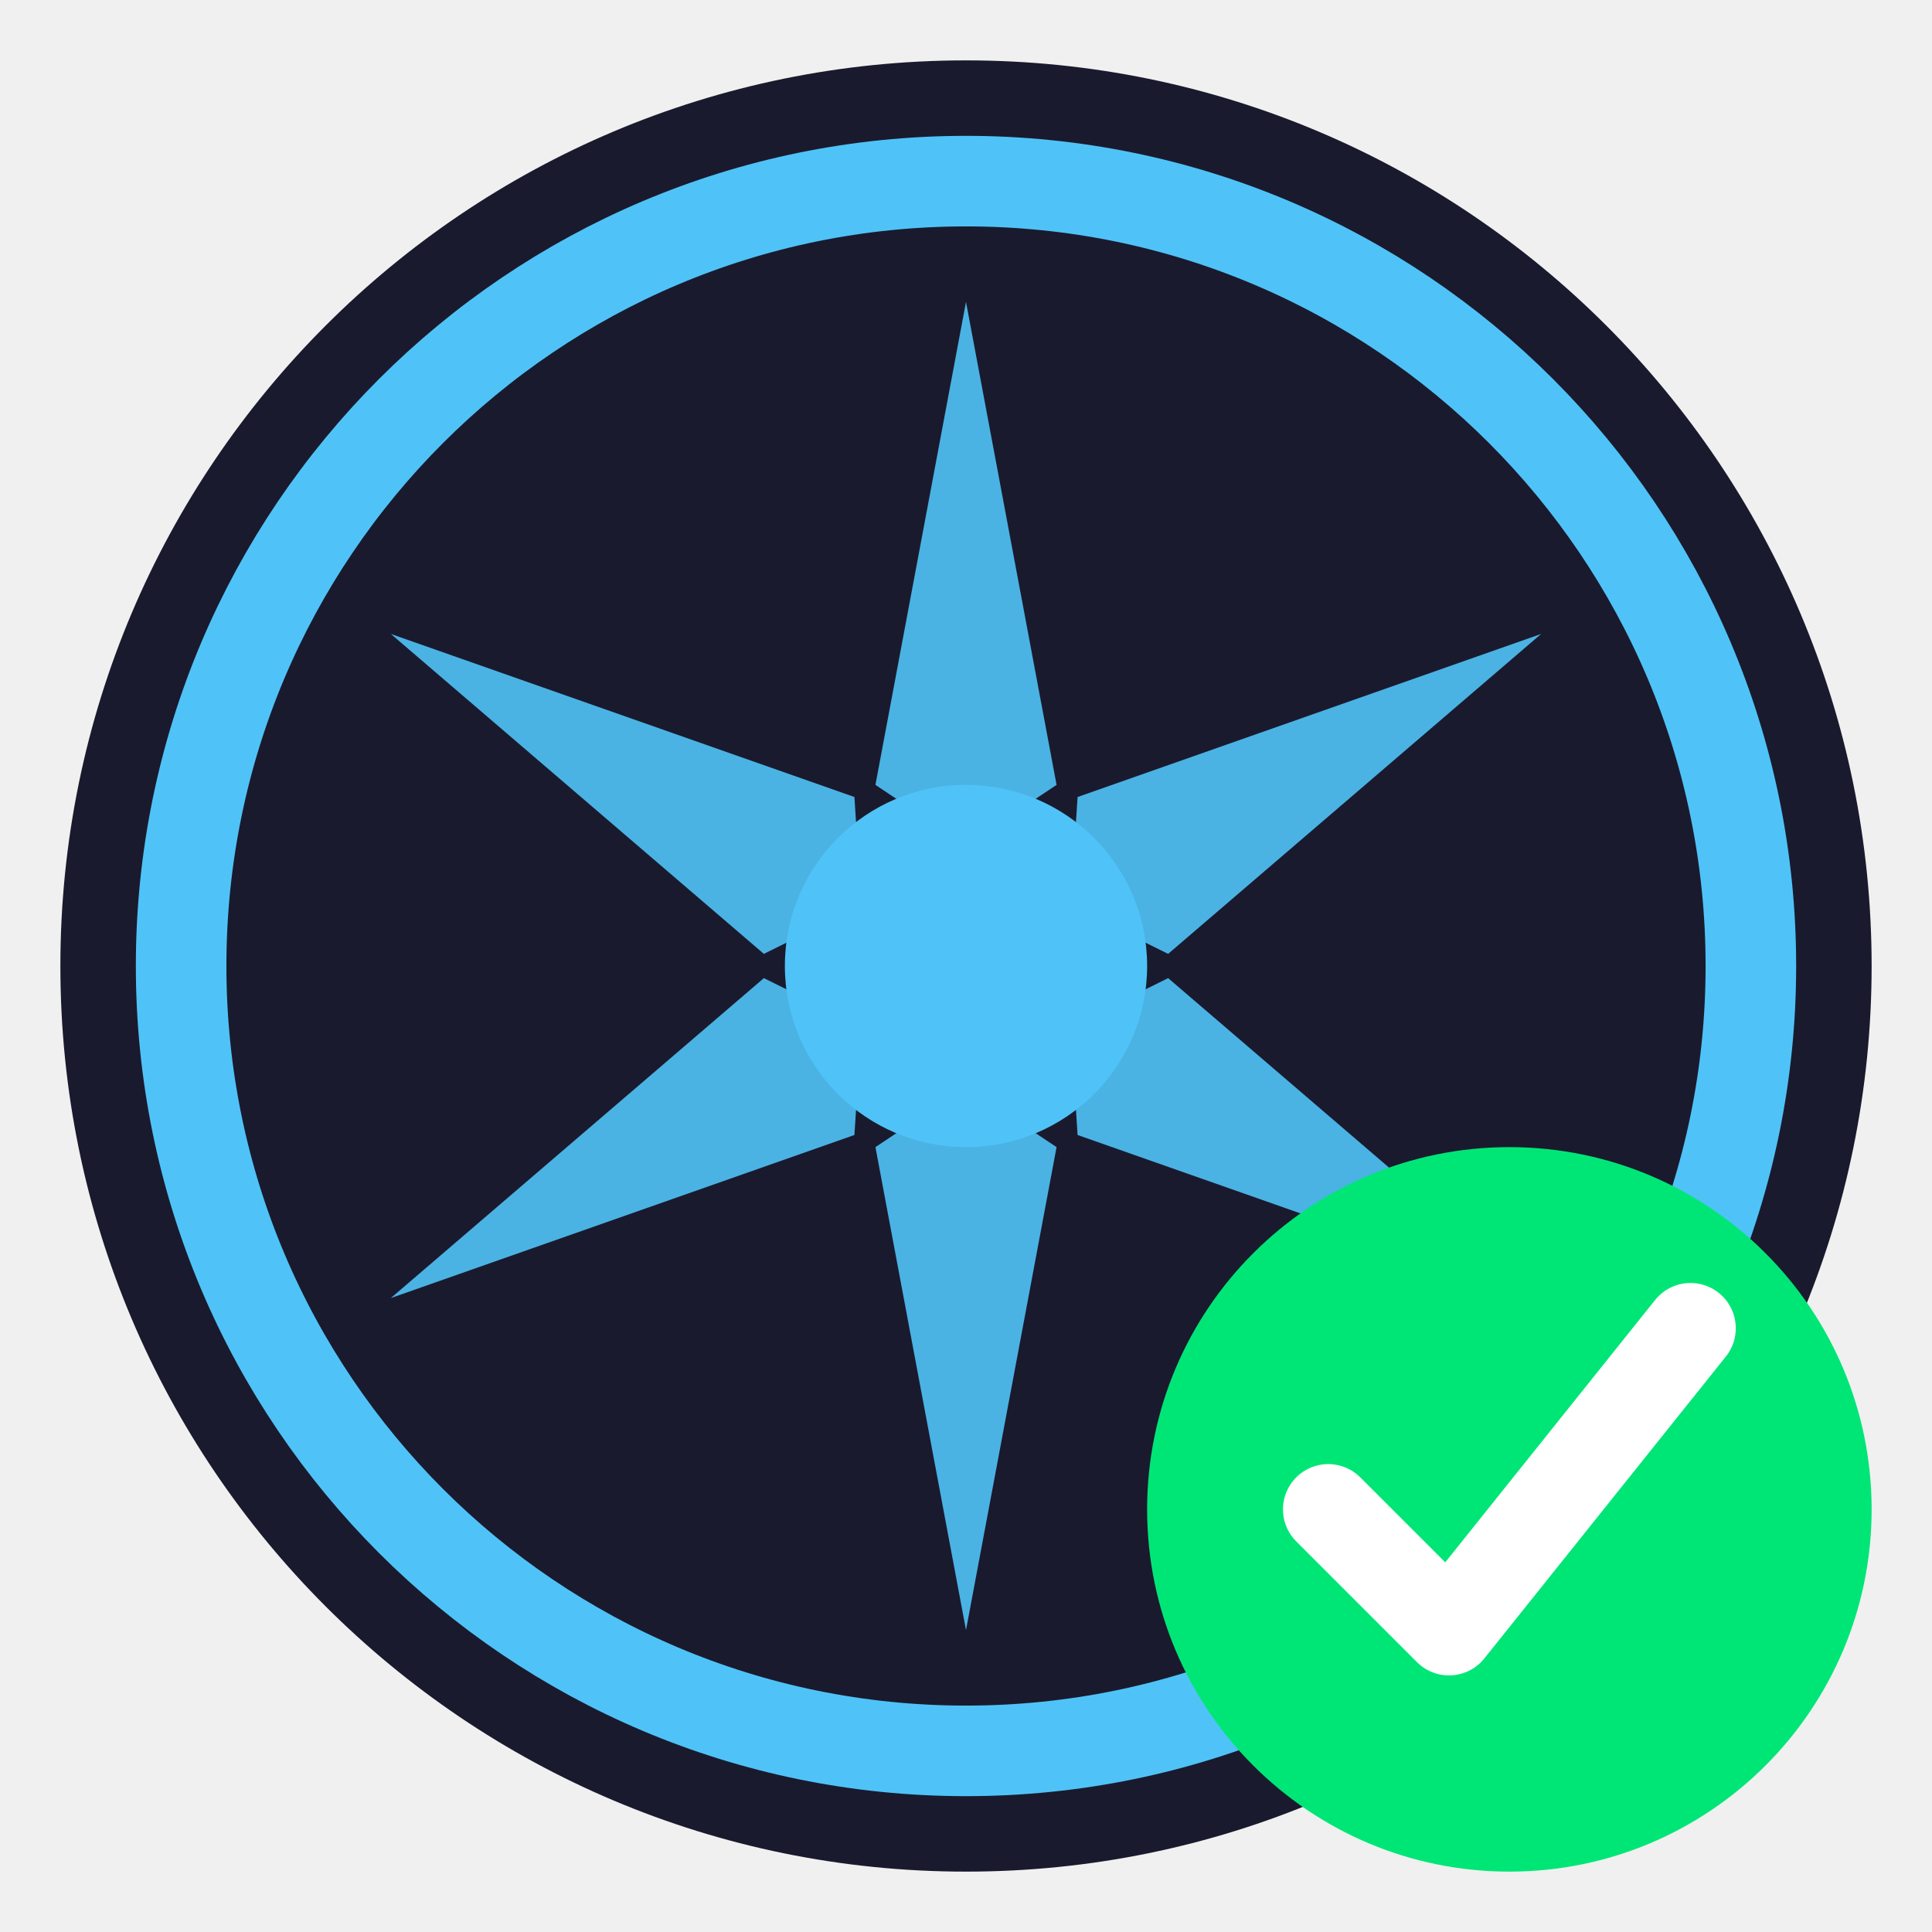
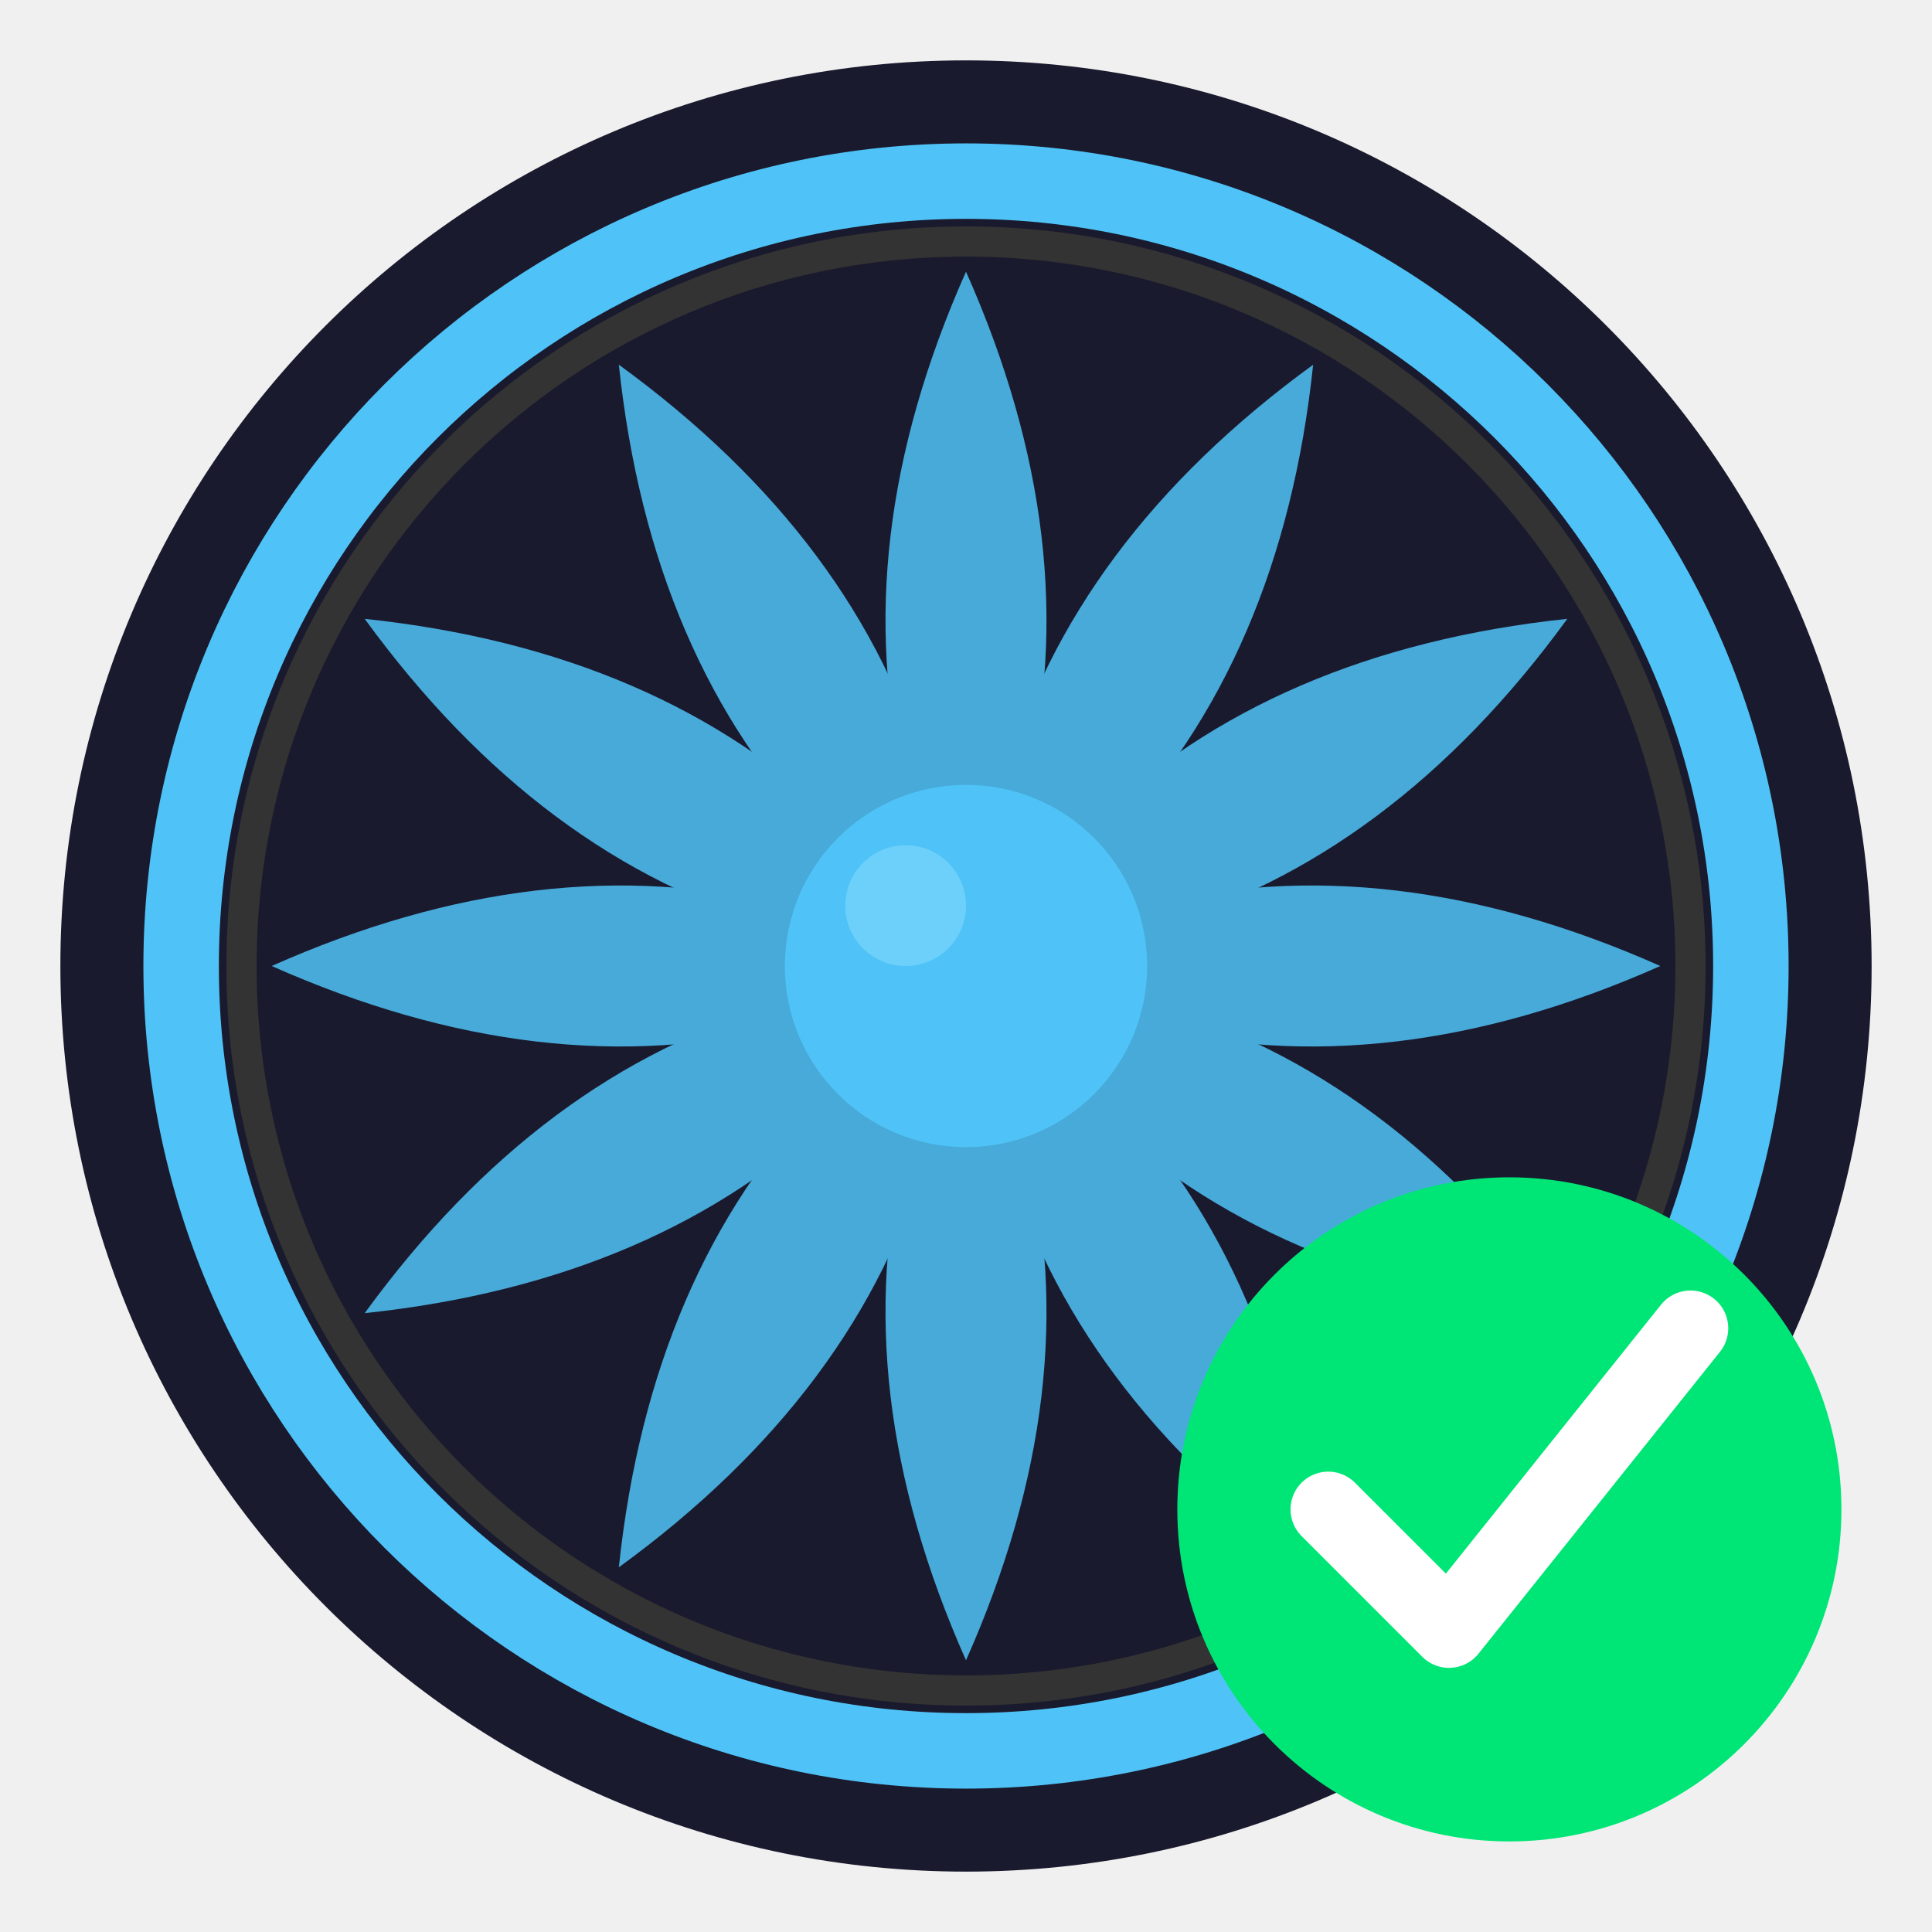
<svg xmlns="http://www.w3.org/2000/svg" viewBox="0 0 64 64">
  <circle cx="32" cy="32" r="30" fill="#1a1a2e" />
-   <circle cx="32" cy="32" r="26" fill="none" stroke="#4fc3f7" stroke-width="3" />
+   <circle cx="32" cy="32" r="26" fill="none" stroke="#4fc3f7" stroke-width="2.5" />
+   <circle cx="32" cy="32" r="24" fill="none" stroke="#333" stroke-width="1" />
+   <g fill="#4fc3f7" opacity="0.85">
+     <path d="M32 9 Q36 18, 34 26 L32 27 L30 26 Q28 18, 32 9" />
+     <path d="M32 9 Q36 18, 34 26 L32 27 L30 26 Q28 18, 32 9" transform="rotate(30, 32, 32)" />
+     <path d="M32 9 Q36 18, 34 26 L32 27 L30 26 Q28 18, 32 9" transform="rotate(60, 32, 32)" />
+     <path d="M32 9 Q36 18, 34 26 L32 27 L30 26 Q28 18, 32 9" transform="rotate(90, 32, 32)" />
+     <path d="M32 9 Q36 18, 34 26 L32 27 L30 26 Q28 18, 32 9" transform="rotate(120, 32, 32)" />
+     <path d="M32 9 Q36 18, 34 26 L32 27 L30 26 Q28 18, 32 9" transform="rotate(150, 32, 32)" />
+     <path d="M32 9 Q36 18, 34 26 L32 27 L30 26 Q28 18, 32 9" transform="rotate(180, 32, 32)" />
+     <path d="M32 9 Q36 18, 34 26 L32 27 L30 26 Q28 18, 32 9" transform="rotate(210, 32, 32)" />
+     <path d="M32 9 Q36 18, 34 26 L32 27 L30 26 Q28 18, 32 9" transform="rotate(240, 32, 32)" />
+     <path d="M32 9 Q36 18, 34 26 L32 27 L30 26 Q28 18, 32 9" transform="rotate(270, 32, 32)" />
+     <path d="M32 9 Q36 18, 34 26 L32 27 L30 26 Q28 18, 32 9" transform="rotate(300, 32, 32)" />
+     <path d="M32 9 Q36 18, 34 26 L32 27 L30 26 Q28 18, 32 9" transform="rotate(330, 32, 32)" />
+   </g>
  <circle cx="32" cy="32" r="6" fill="#4fc3f7" />
-   <g fill="#4fc3f7" opacity="0.9">
-     <path d="M32 10 L35 26 L32 28 L29 26 Z" />
-     <path d="M32 10 L35 26 L32 28 L29 26 Z" transform="rotate(60, 32, 32)" />
-     <path d="M32 10 L35 26 L32 28 L29 26 Z" transform="rotate(120, 32, 32)" />
-     <path d="M32 10 L35 26 L32 28 L29 26 Z" transform="rotate(180, 32, 32)" />
-     <path d="M32 10 L35 26 L32 28 L29 26 Z" transform="rotate(240, 32, 32)" />
-     <path d="M32 10 L35 26 L32 28 L29 26 Z" transform="rotate(300, 32, 32)" />
-   </g>
-   <circle cx="50" cy="50" r="12" fill="#00e676" />
-   <path d="M44 50 L48 54 L56 44" fill="none" stroke="white" stroke-width="3" stroke-linecap="round" stroke-linejoin="round" />
+   <circle cx="30" cy="30" r="2" fill="#7fd8fc" opacity="0.6" />
+   <circle cx="50" cy="50" r="11" fill="#00e676" />
+   <path d="M44 50 L48 54 L56 44" fill="none" stroke="white" stroke-width="2.5" stroke-linecap="round" stroke-linejoin="round" />
</svg>
